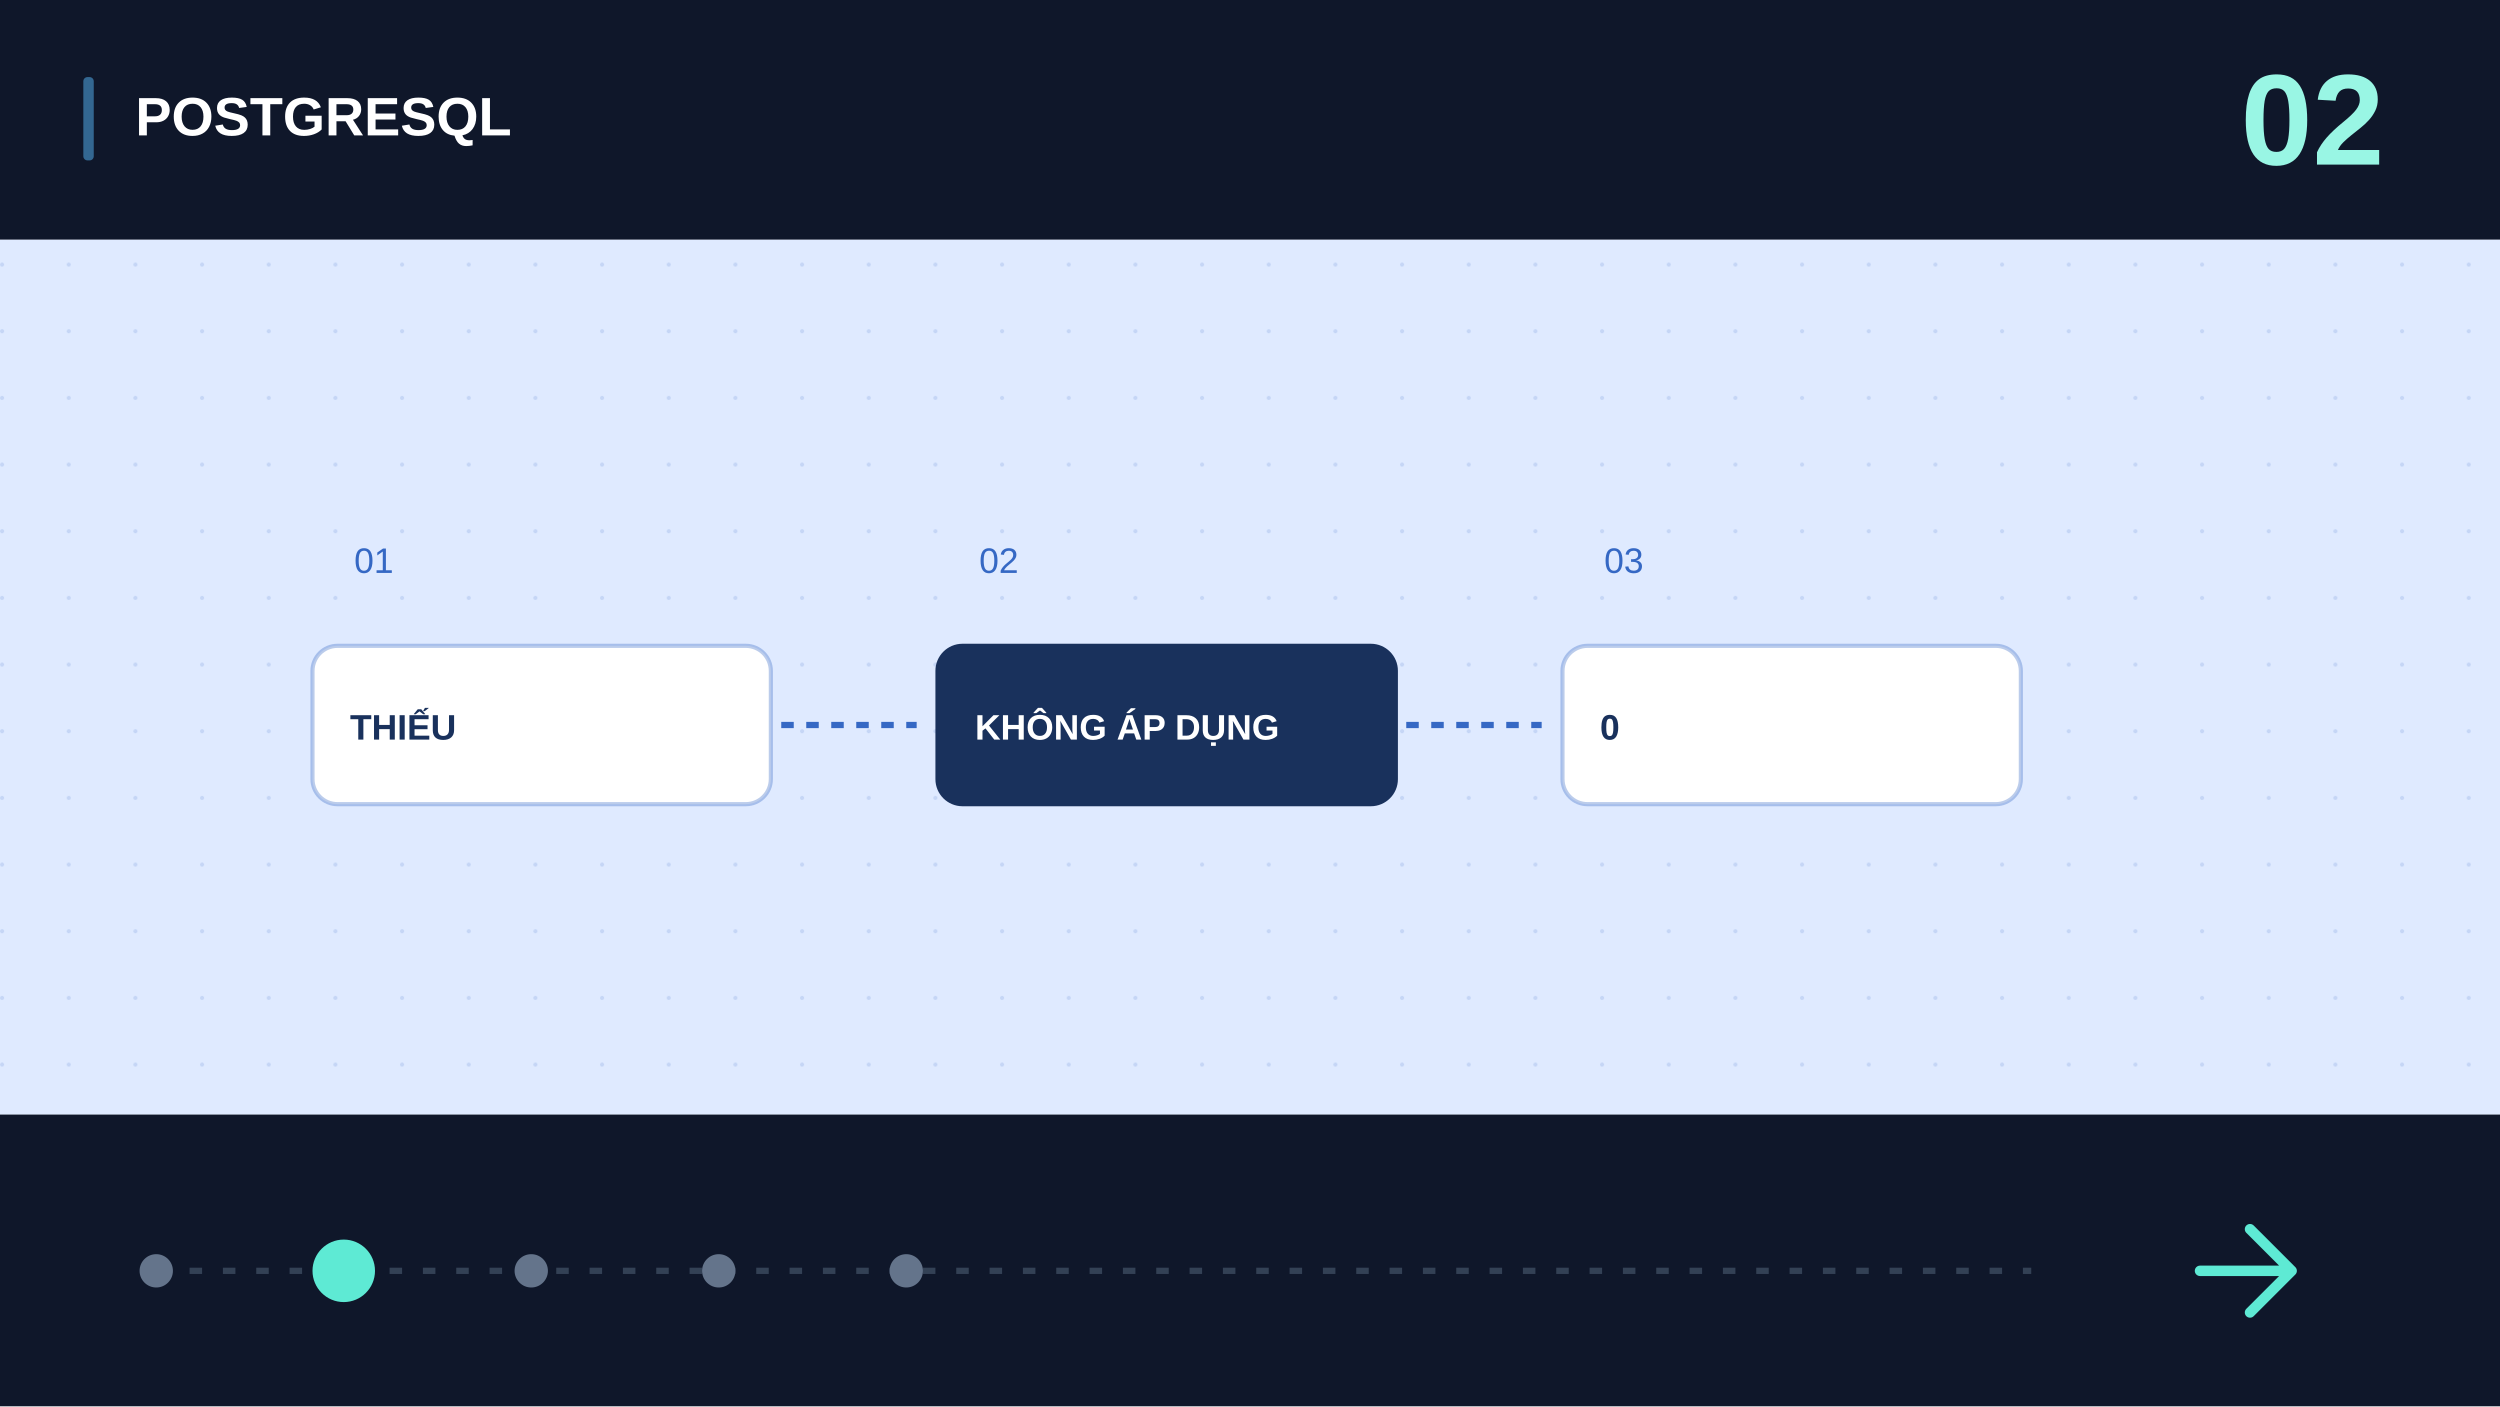
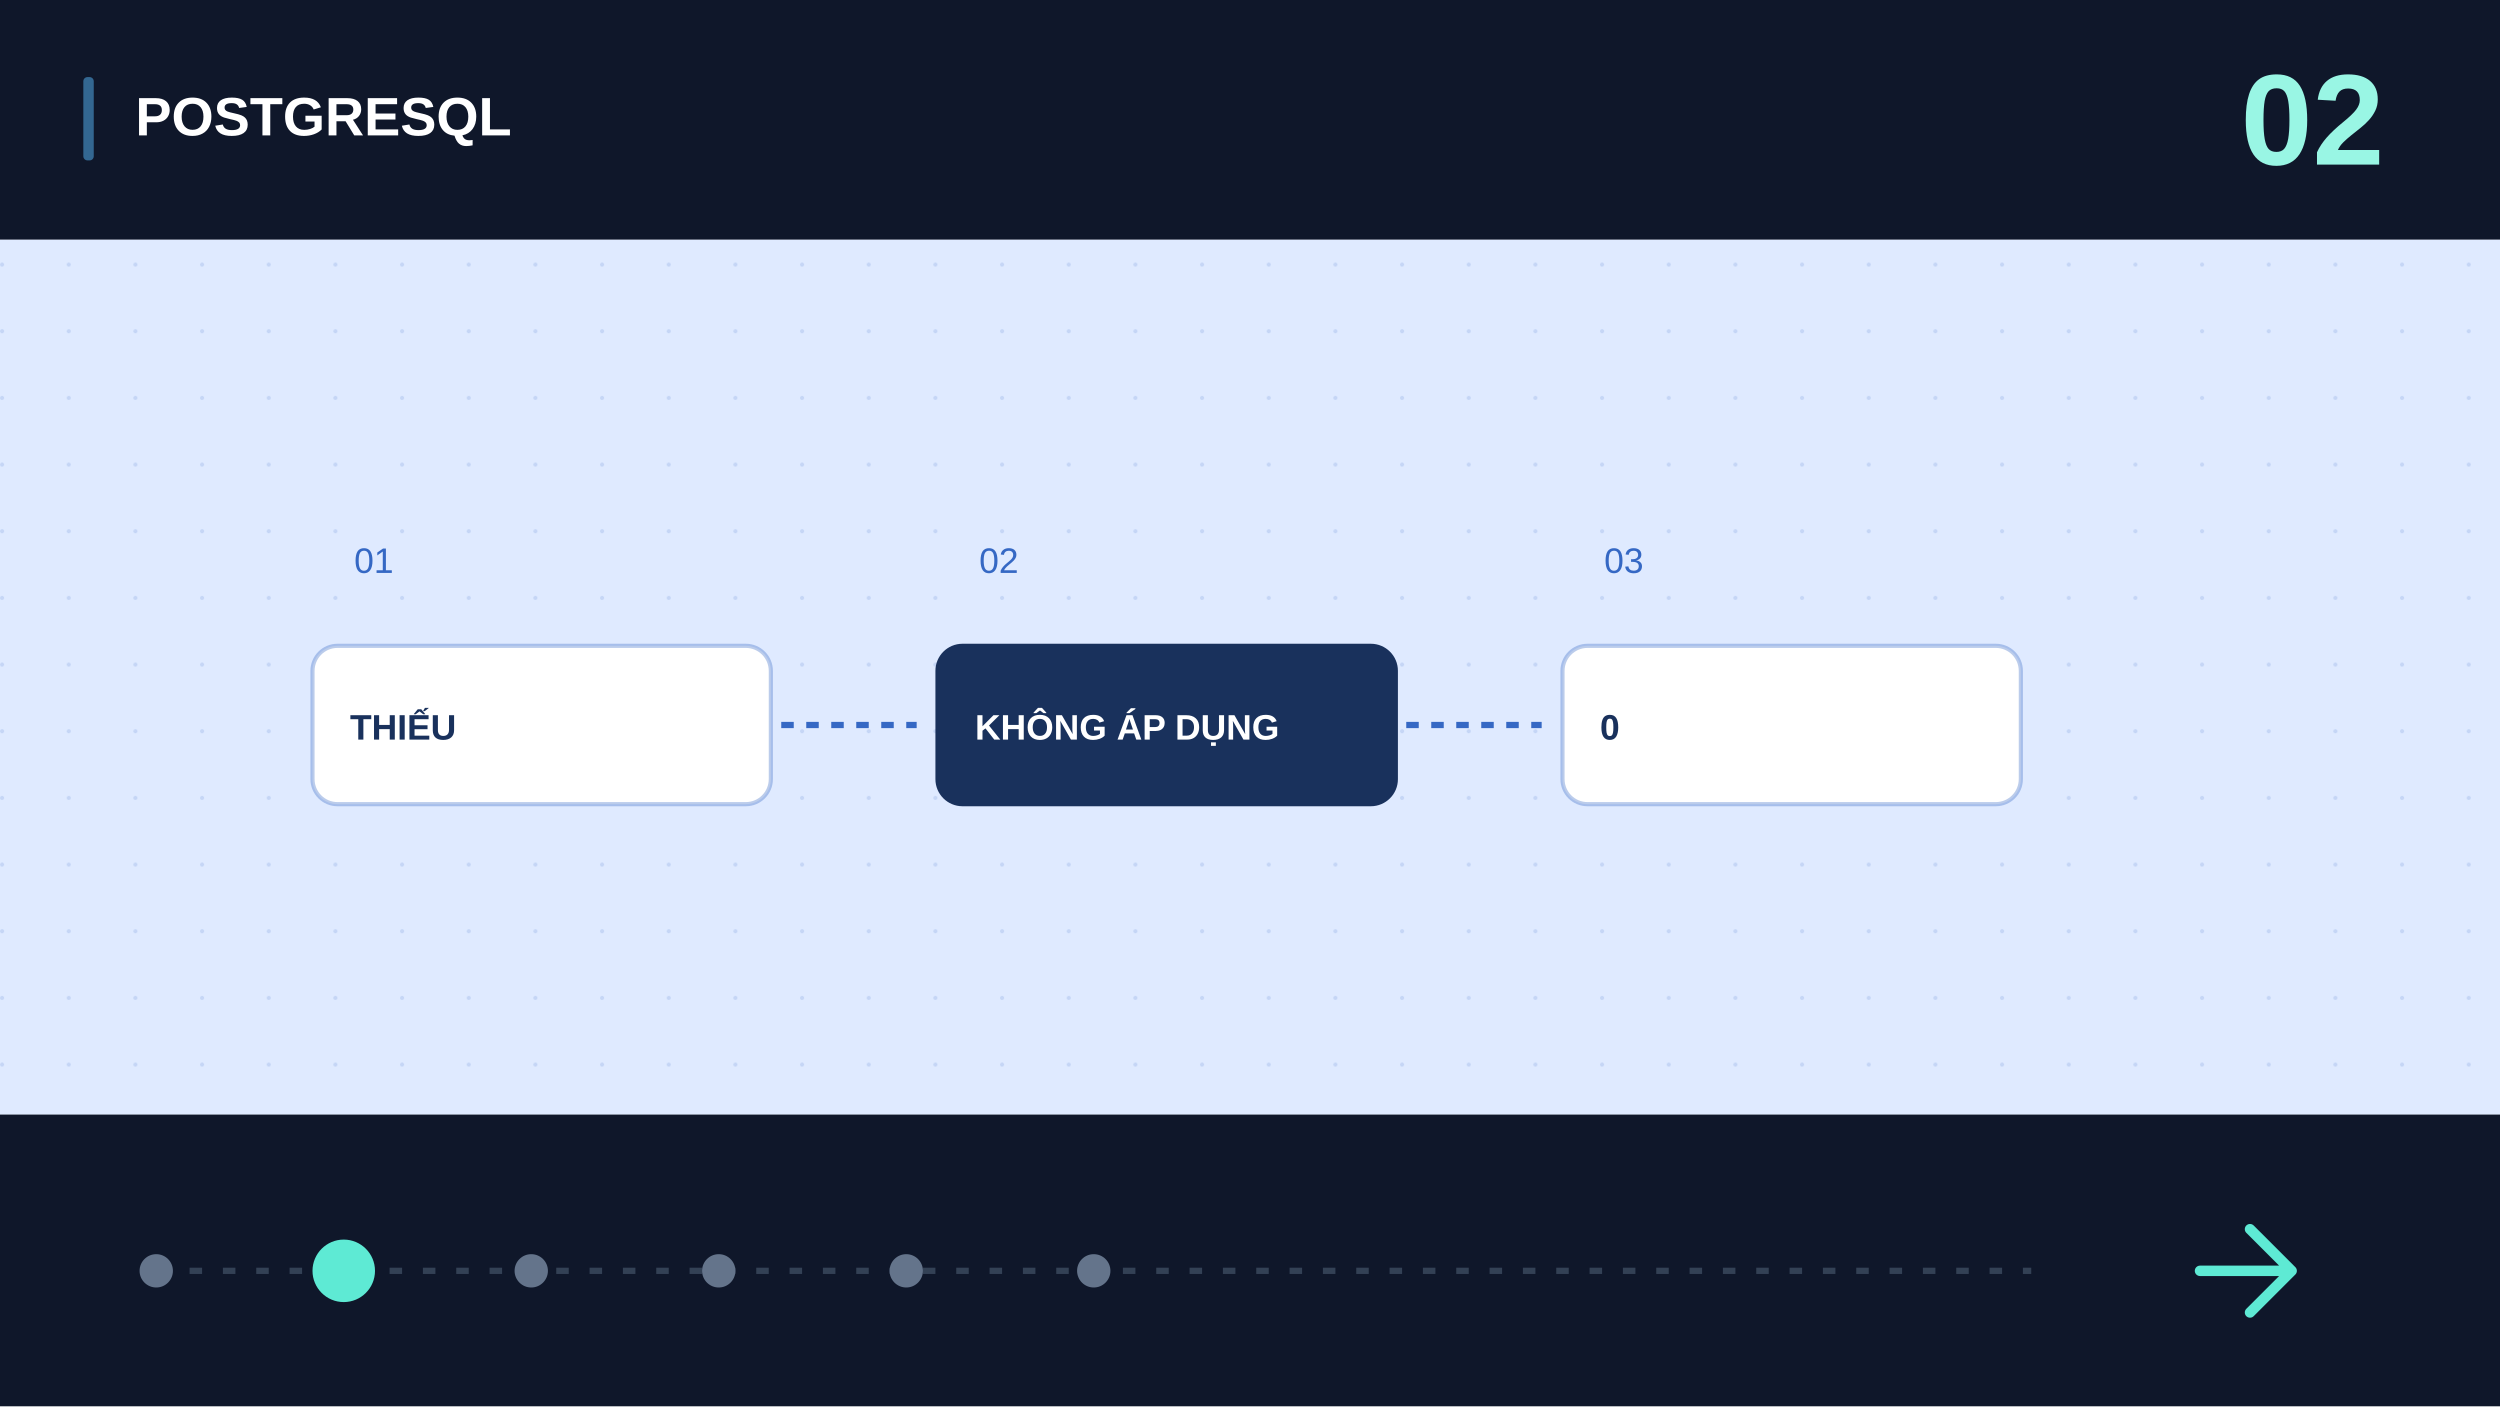
<svg xmlns="http://www.w3.org/2000/svg" width="1200" height="675" viewBox="0 0 1200 675">
  <rect width="1200" height="675" fill="#edf2f7" />
  <svg x="0" y="115" width="1200" height="420" viewBox="0 85 1200 420">
    <defs>
      <pattern id="grid" width="32" height="32" patternUnits="userSpaceOnUse">
        <circle cx="1" cy="1" r="1" fill="#3568c4" opacity=".15" />
      </pattern>
    </defs>
    <rect x="0" y="0" width="1200" height="675" rx="0" fill="#dfeaff" stroke="none" stroke-width="2" />
    <rect width="1200" height="675" fill="url(#grid)" />
    <text x="54" y="51" font-family="Arial, sans-serif" font-size="14" font-weight="600" fill="#19315c">ANTBLOG / ENGINEERING NOTES</text>
    <text x="1080" y="51" font-family="Arial, sans-serif" font-size="16" font-weight="500" fill="#19315c">532</text>
    <path d="M54 73L1146 73" stroke="#3568c433" stroke-width="3" fill="none" />
    <rect x="150" y="280" width="220" height="76" rx="12" fill="#ffffff" stroke="#3568c455" stroke-width="2" />
    <text x="168" y="325" font-family="Arial, sans-serif" font-size="17" font-weight="600" fill="#19315c">THIẾU</text>
    <path d="M375 318L440 318" stroke="#3568c4" stroke-width="3" fill="none" stroke-dasharray="6 6" />
    <rect x="450" y="280" width="220" height="76" rx="12" fill="#19315c" stroke="#19315c" stroke-width="2" />
    <text x="468" y="325" font-family="Arial, sans-serif" font-size="17" font-weight="600" fill="#ffffff">KHÔNG ÁP DỤNG</text>
    <path d="M675 318L740 318" stroke="#3568c4" stroke-width="3" fill="none" stroke-dasharray="6 6" />
    <rect x="750" y="280" width="220" height="76" rx="12" fill="#ffffff" stroke="#3568c455" stroke-width="2" />
    <text x="768" y="325" font-family="Arial, sans-serif" font-size="17" font-weight="600" fill="#19315c">0</text>
    <text x="170" y="245" font-family="Arial, sans-serif" font-size="17" font-weight="500" fill="#3568c4">01</text>
    <text x="470" y="245" font-family="Arial, sans-serif" font-size="17" font-weight="500" fill="#3568c4">02</text>
    <text x="770" y="245" font-family="Arial, sans-serif" font-size="17" font-weight="500" fill="#3568c4">03</text>
    <rect x="0" y="507" width="1200" height="168" rx="0" fill="#19315c" stroke="none" stroke-width="2" />
    <rect x="54" y="539" width="5" height="81" rx="0" fill="#3568c4" stroke="none" stroke-width="2" />
    <text x="78" y="578" font-family="Arial, sans-serif" font-size="60" font-weight="700" fill="#ffffff">NULL</text>
    <text x="80" y="620" font-family="Arial, sans-serif" font-size="20" font-weight="500" fill="#cbd5e1">PostgreSQL · NULL, CASE, COALESCE</text>
  </svg>
  <rect width="1200" height="115" fill="#0f172a" />
  <rect x="40" y="37" width="5" height="40" rx="2" fill="#336791" />
  <text x="65" y="65" font-family="Arial,sans-serif" font-size="26" font-weight="700" fill="white">POSTGRESQL</text>
  <text x="1110" y="79" text-anchor="middle" font-family="Arial,sans-serif" font-size="62" font-weight="700" fill="#99f6e4">02</text>
  <rect y="535" width="1200" height="140" fill="#0f172a" />
  <path d="M75 610h900" stroke="#334155" stroke-width="3" stroke-dasharray="6 10" />
  <circle cx="75" cy="610" r="8" fill="#64748b" />
  <circle cx="165" cy="610" r="15" fill="#5eead4" />
  <circle cx="255" cy="610" r="8" fill="#64748b" />
  <circle cx="345" cy="610" r="8" fill="#64748b" />
  <circle cx="435" cy="610" r="8" fill="#64748b" />
+   <circle cx="525" cy="610" r="8" fill="#64748b" />
  <path d="m1080 590 20 20-20 20m-24-20h44" fill="none" stroke="#5eead4" stroke-width="5" stroke-linecap="round" stroke-linejoin="round" />
</svg>
